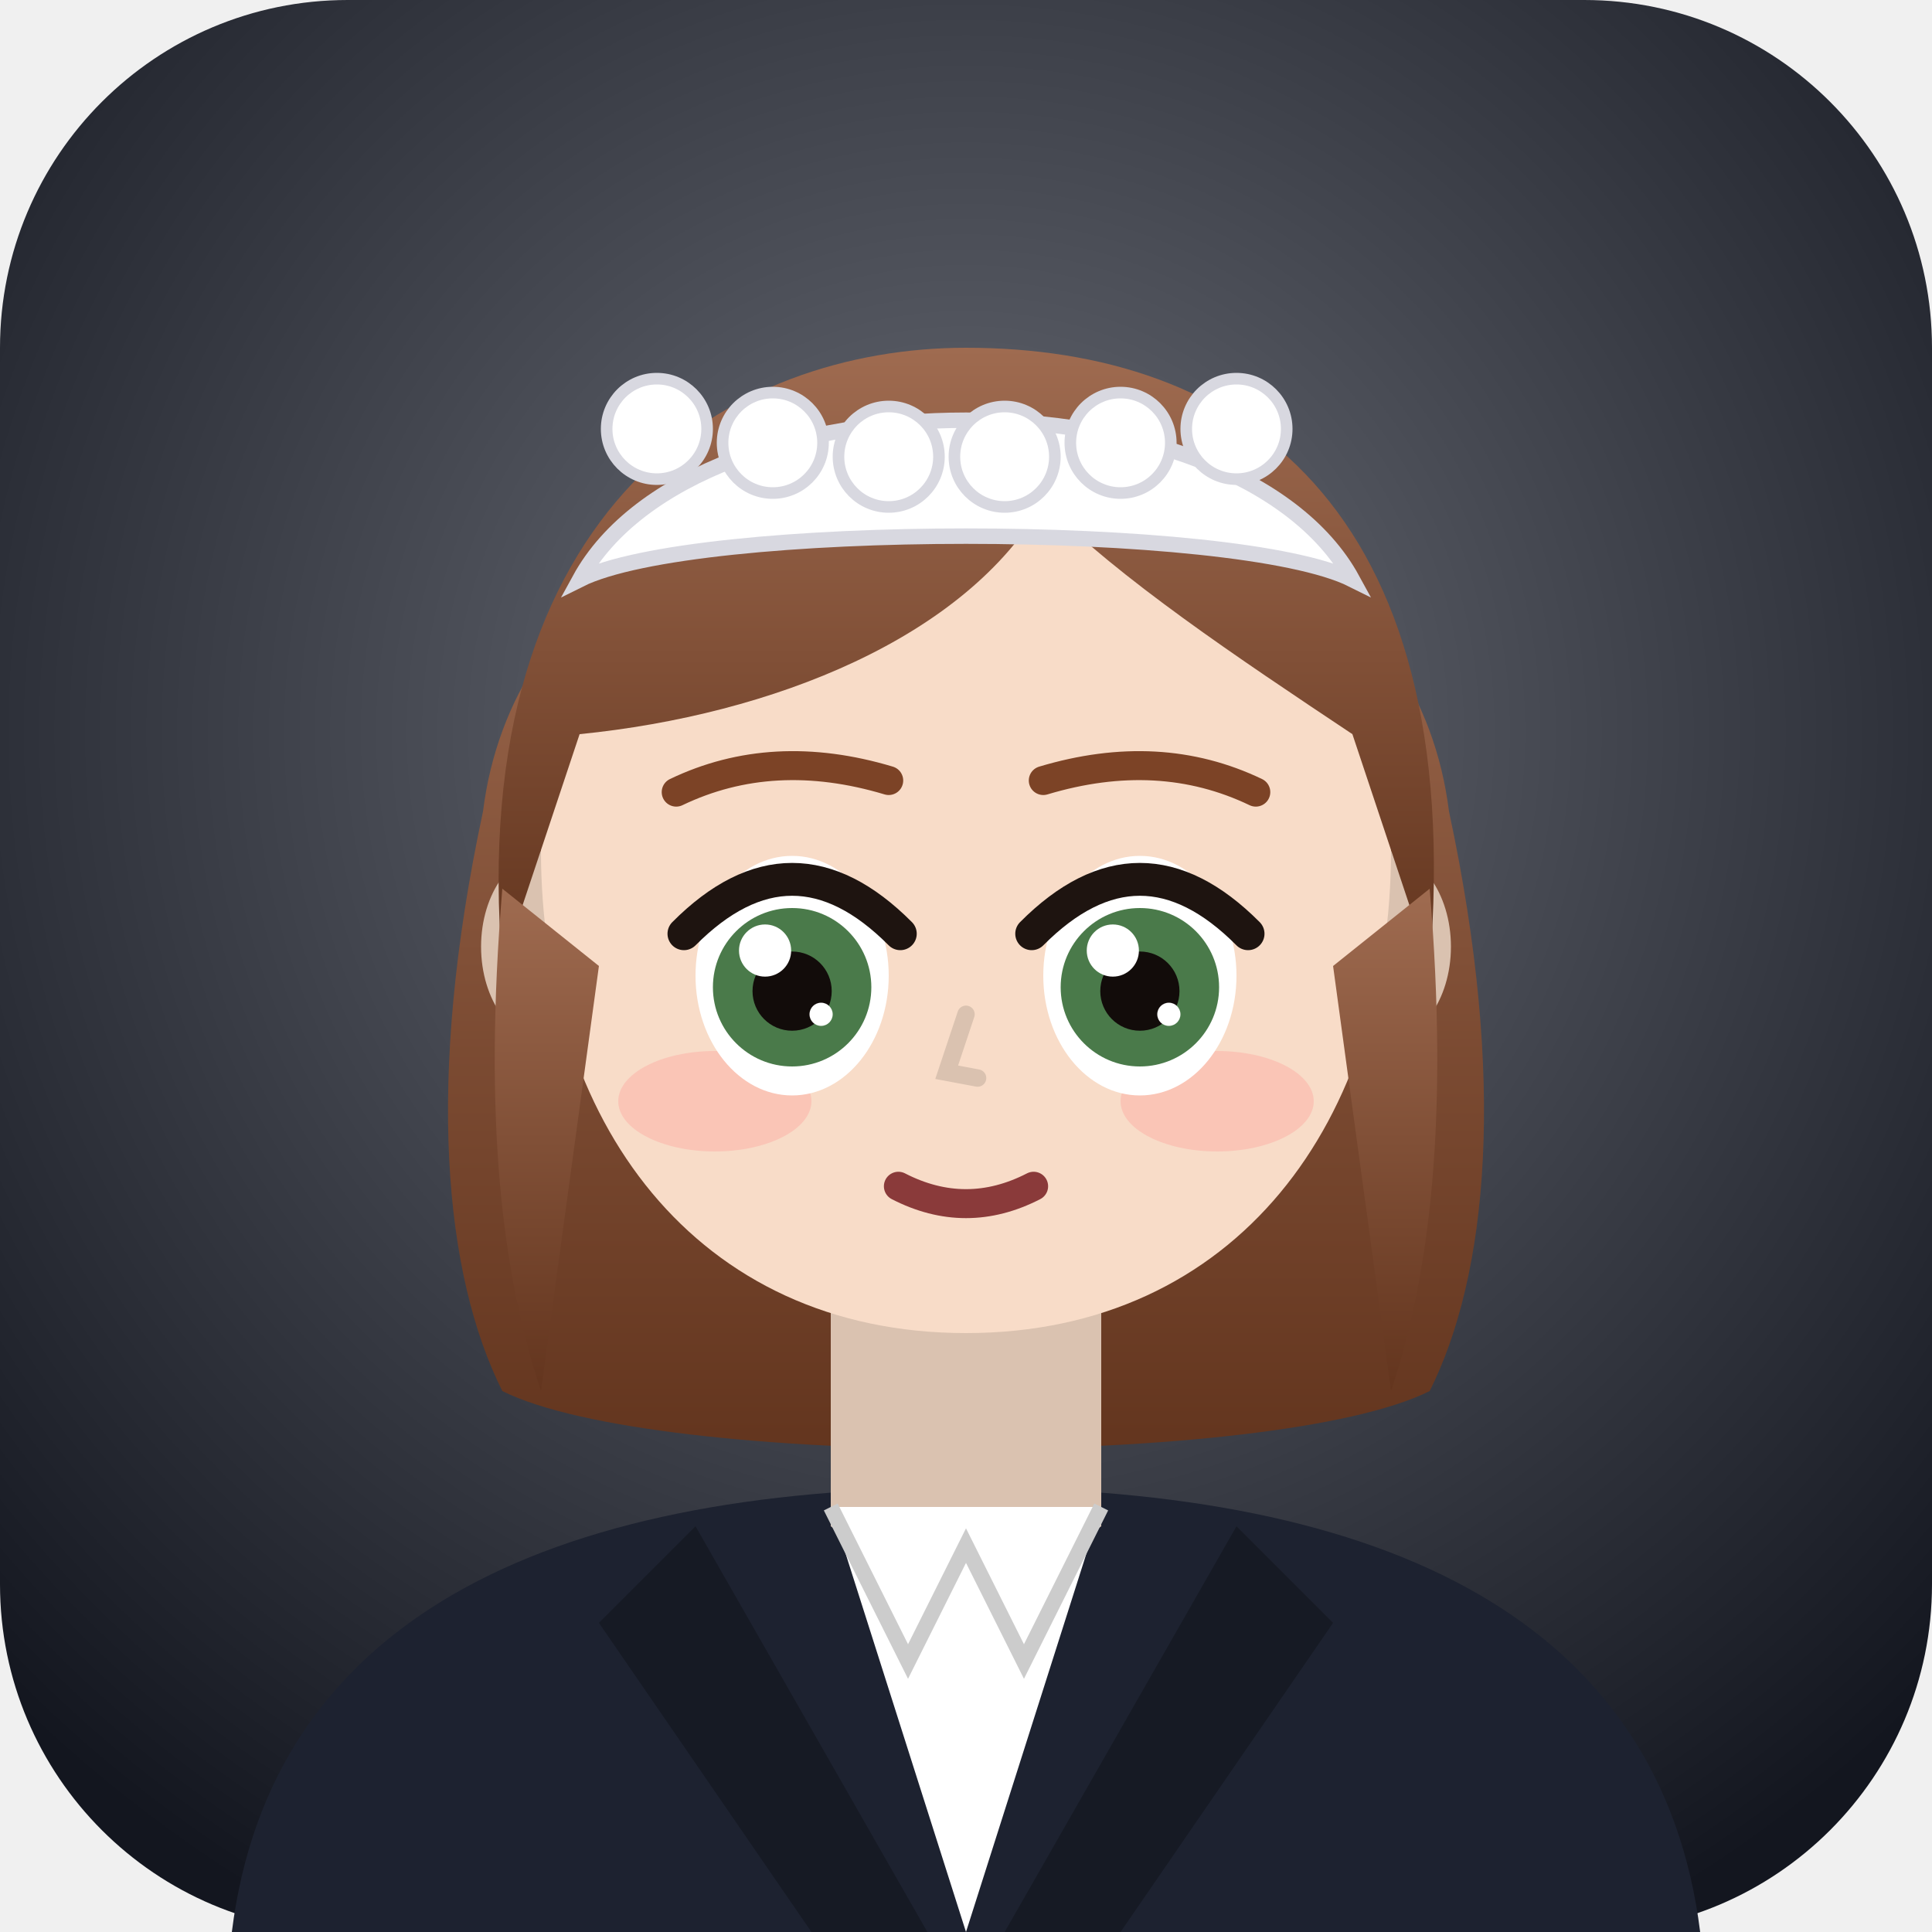
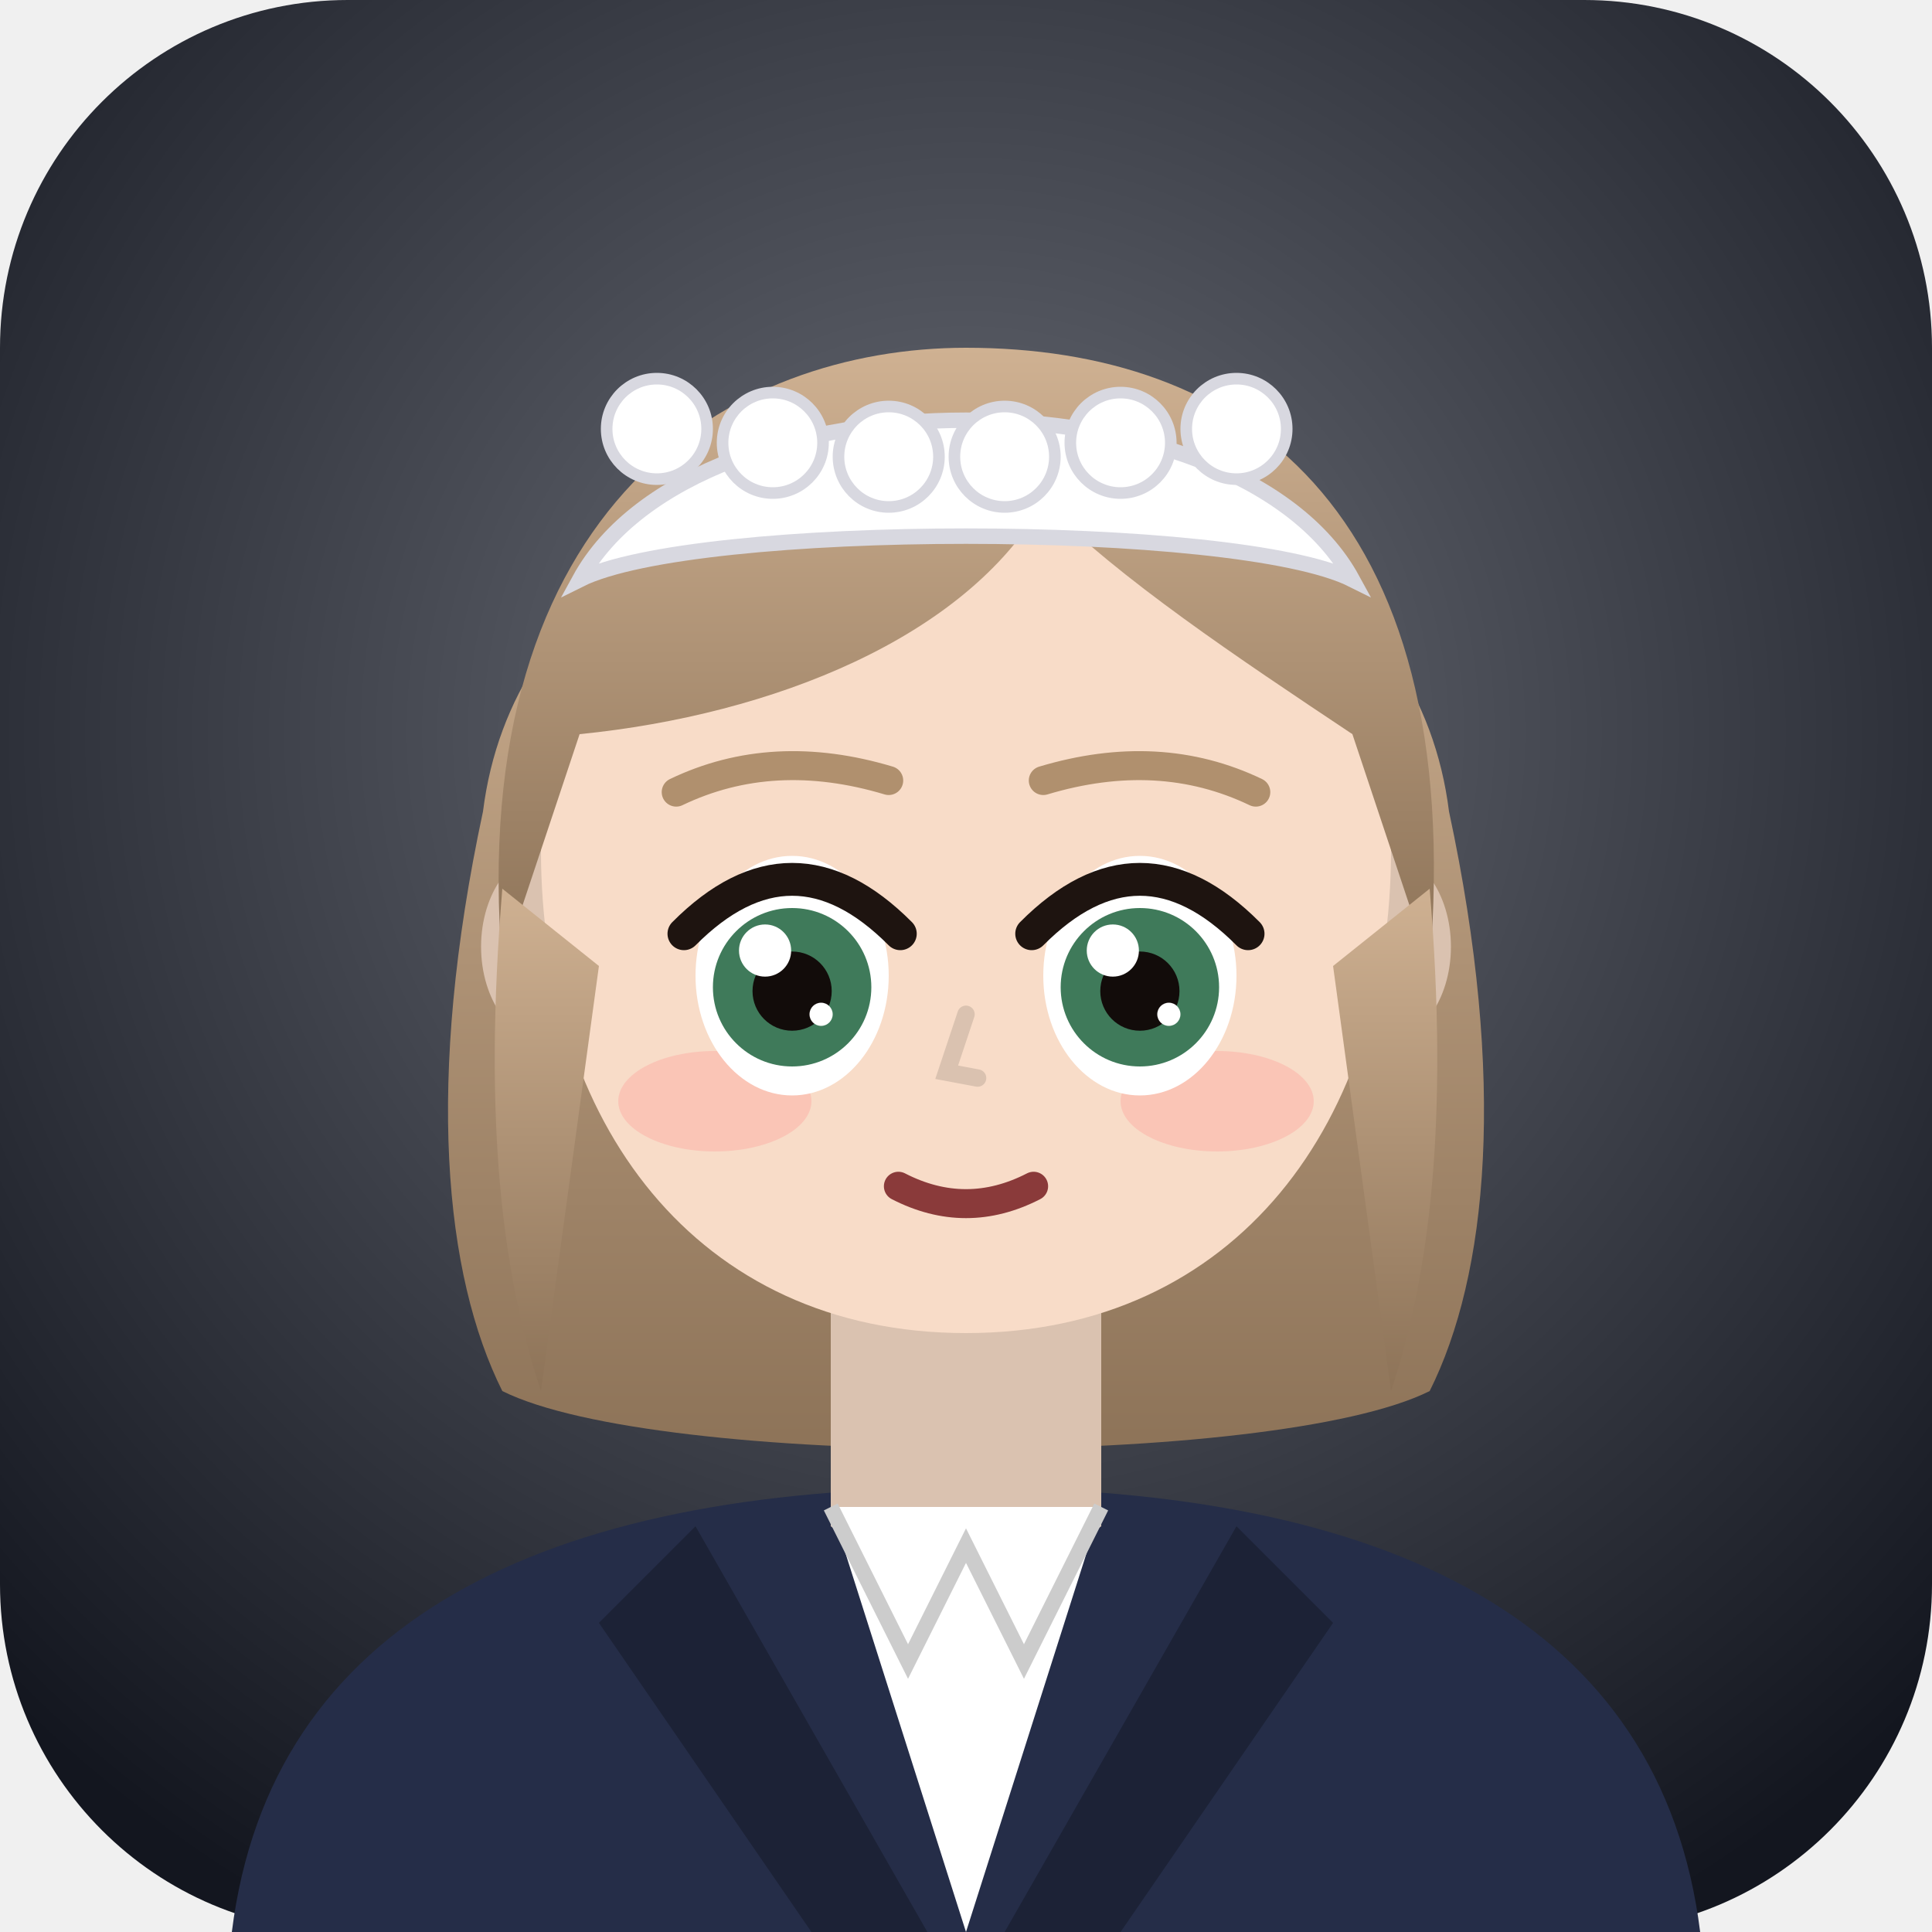
<svg xmlns="http://www.w3.org/2000/svg" class="oface" viewBox="0 0 100 100" width="256" height="256">
  <defs>
    <radialGradient id="fb" cx="50%" cy="38%" r="70%">
      <stop offset="0" stop-color="#6c6f78" />
      <stop offset="1" stop-color="#13161f" />
    </radialGradient>
    <linearGradient id="fh" x1="0" y1="0" x2="0" y2="1">
-       <stop offset="0" stop-color="#9f6b50" />
-       <stop offset="1" stop-color="#63351e" />
+       <stop offset="0" stop-color="#cfb192" />
+       <stop offset="1" stop-color="#8d7358" />
    </linearGradient>
  </defs>
  <rect width="100" height="100" rx="18" fill="url(#fb)" />
  <path d="M25 42 C22 56 23 66 26 72 C34 76 66 76 74 72 C77 66 78 56 75 42 C72 18 28 18 25 42 Z" fill="url(#fh)" />
-   <path d="M12 100 C14 84 28 77 50 77 C72 77 86 84 88 100 Z" fill="#1d2230" />
+   <path d="M12 100 C14 84 28 77 50 77 C72 77 86 84 88 100 Z" fill="#252d48" />
  <path d="M43 62 L57 62 L57 79 C53 82 47 82 43 79 Z" fill="#dac2b0" />
  <path d="M43 78 L50 100 L57 78 Z" fill="#ffffff" />
  <path d="M43 78 L47 86 L50 80 L53 86 L57 78" fill="#ffffff" stroke="#cccccc" stroke-width=".8" />
-   <path d="M36 79 L48 100 L42 100 L31 84 Z M64 79 L52 100 L58 100 L69 84 Z" fill="#161a24" />
+   <path d="M36 79 L48 100 L42 100 L31 84 Z M64 79 L52 100 L58 100 L69 84 Z" fill="#1c2236" />
  <ellipse cx="28.5" cy="49" rx="3.6" ry="5" fill="#dac2b0" />
  <ellipse cx="71.5" cy="49" rx="3.6" ry="5" fill="#dac2b0" />
  <path d="M28 44 C28 26 38 21 50 21 C62 21 72 26 72 44 C72 58 64 69 50 69 C36 69 28 58 28 44 Z" fill="#f8dcc8" />
  <ellipse cx="37" cy="57" rx="5" ry="2.6" fill="#ff8a8a" opacity="0.28" />
  <ellipse cx="63" cy="57" rx="5" ry="2.6" fill="#ff8a8a" opacity="0.28" />
  <ellipse cx="41" cy="50.5" rx="5" ry="6.2" fill="#fff" />
-   <circle cx="41" cy="51.1" r="4.1" fill="#4a7a4a" />
+   <circle cx="41" cy="51.1" r="4.1" fill="#3f7a5a" />
  <circle cx="41" cy="51.3" r="2.05" fill="#120c0a" />
  <circle cx="39.6" cy="49.2" r="1.35" fill="#fff" />
  <circle cx="42.5" cy="52.5" r=".6" fill="#fff" />
  <path d="M35.4 48.33 Q41 42.7 46.6 48.33" stroke="#1e1410" stroke-width="1.7" fill="none" stroke-linecap="round" />
  <ellipse cx="59" cy="50.5" rx="5" ry="6.2" fill="#fff" />
-   <circle cx="59" cy="51.1" r="4.1" fill="#4a7a4a" />
+   <circle cx="59" cy="51.1" r="4.1" fill="#3f7a5a" />
  <circle cx="59" cy="51.3" r="2.05" fill="#120c0a" />
  <circle cx="57.6" cy="49.2" r="1.35" fill="#fff" />
  <circle cx="60.5" cy="52.5" r=".6" fill="#fff" />
  <path d="M53.4 48.33 Q59 42.7 64.6 48.33" stroke="#1e1410" stroke-width="1.7" fill="none" stroke-linecap="round" />
-   <path d="M35 41 Q40 38.6 46 40.4" stroke="#7c4326" stroke-width="1.5" fill="none" stroke-linecap="round" />
-   <path d="M54 40.4 Q60 38.6 65 41" stroke="#7c4326" stroke-width="1.5" fill="none" stroke-linecap="round" />
+   <path d="M35 41 Q40 38.6 46 40.4" stroke="#b0906e" stroke-width="1.5" fill="none" stroke-linecap="round" />
+   <path d="M54 40.4 Q60 38.6 65 41" stroke="#b0906e" stroke-width="1.5" fill="none" stroke-linecap="round" />
  <path d="M50 52.5 l-1 3 l1.6 .3" stroke="#dac2b0" stroke-width=".9" fill="none" stroke-linecap="round" />
  <path d="M46.5 61.4 Q50 63.2 53.5 61.4" stroke="#8a3a3a" stroke-width="1.5" fill="none" stroke-linecap="round" />
  <path d="M26 50 C24 26 38 18 50 18 C64 18 76 26 74 50 L70 38 C64 34 58 30 54 26 C50 33 40 37 30 38 Z" fill="url(#fh)" />
  <path d="M26 46 C25 58 26 66 28 72 L31 50 Z M74 46 C75 58 74 66 72 72 L69 50 Z" fill="url(#fh)" />
  <path d="M30 30 C36 19 64 19 70 30 C64 27 36 27 30 30 Z" fill="#ffffff" stroke="#d8d8e0" stroke-width=".8" />
  <circle cx="34" cy="22.2" r="2.6" fill="#ffffff" stroke="#d8d8e0" stroke-width=".6" />
  <circle cx="40" cy="22.92" r="2.6" fill="#ffffff" stroke="#d8d8e0" stroke-width=".6" />
  <circle cx="46" cy="23.64" r="2.6" fill="#ffffff" stroke="#d8d8e0" stroke-width=".6" />
  <circle cx="52" cy="23.64" r="2.6" fill="#ffffff" stroke="#d8d8e0" stroke-width=".6" />
  <circle cx="58" cy="22.92" r="2.6" fill="#ffffff" stroke="#d8d8e0" stroke-width=".6" />
  <circle cx="64" cy="22.2" r="2.6" fill="#ffffff" stroke="#d8d8e0" stroke-width=".6" />
</svg>
